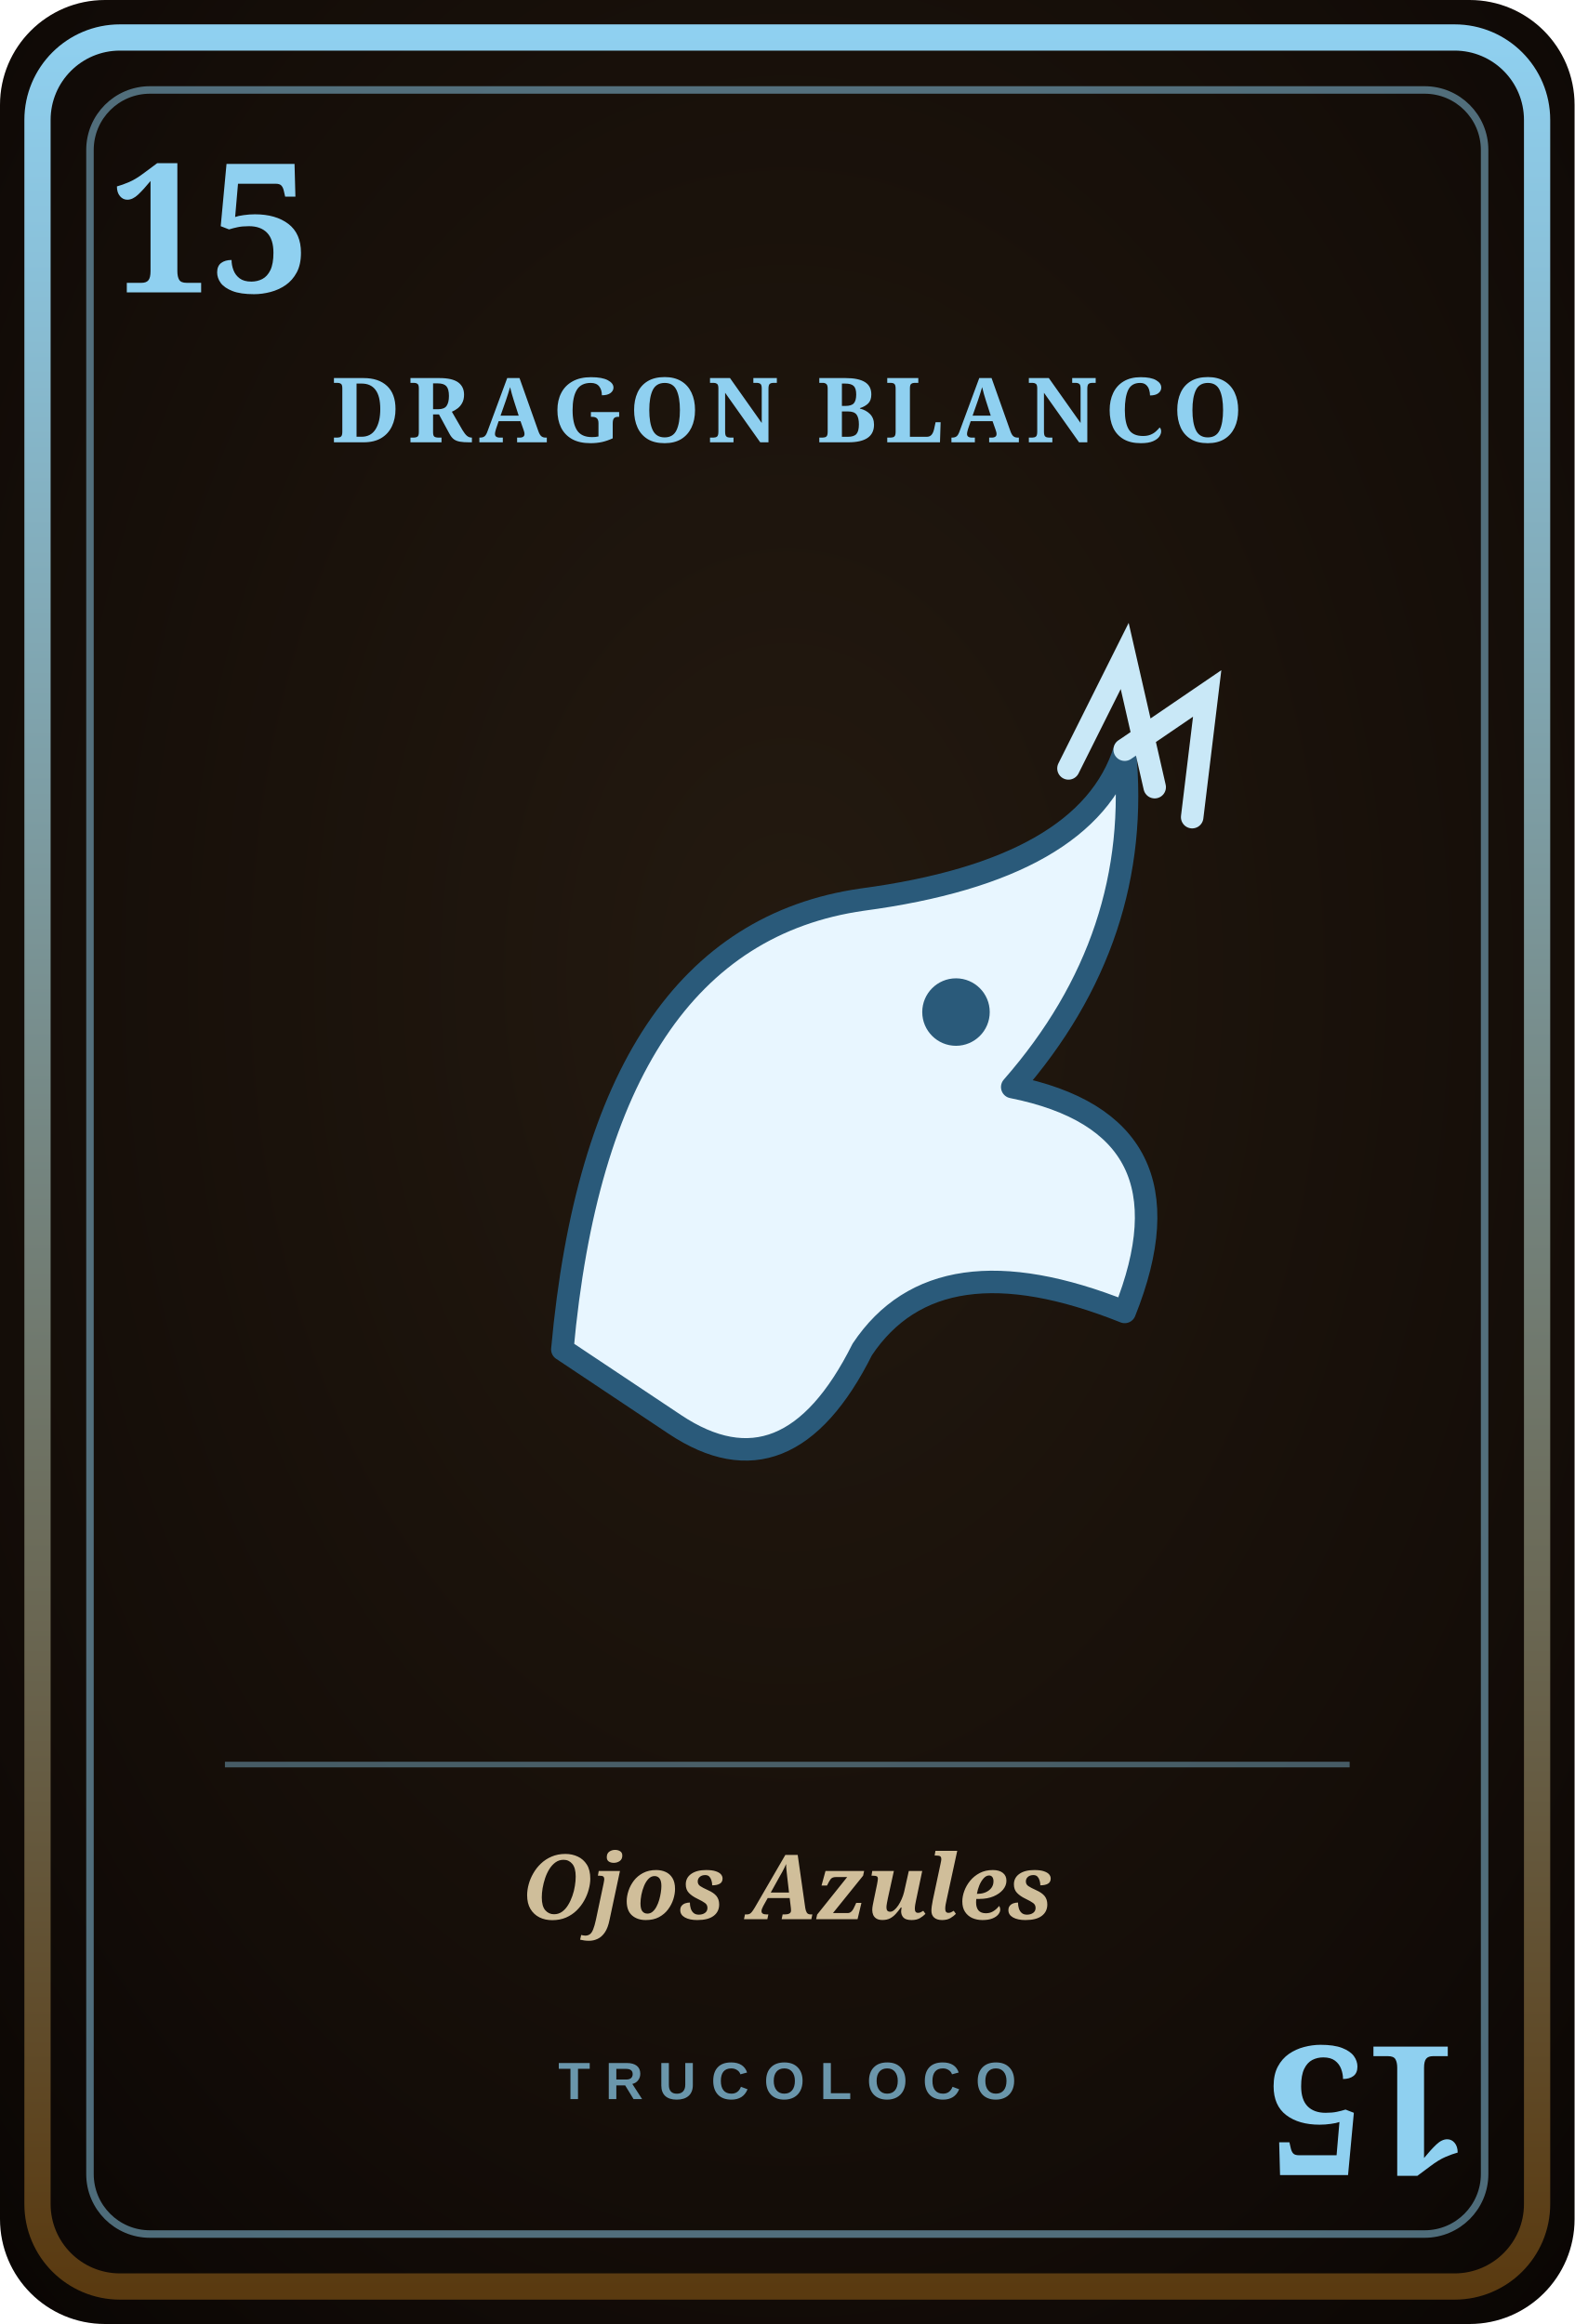
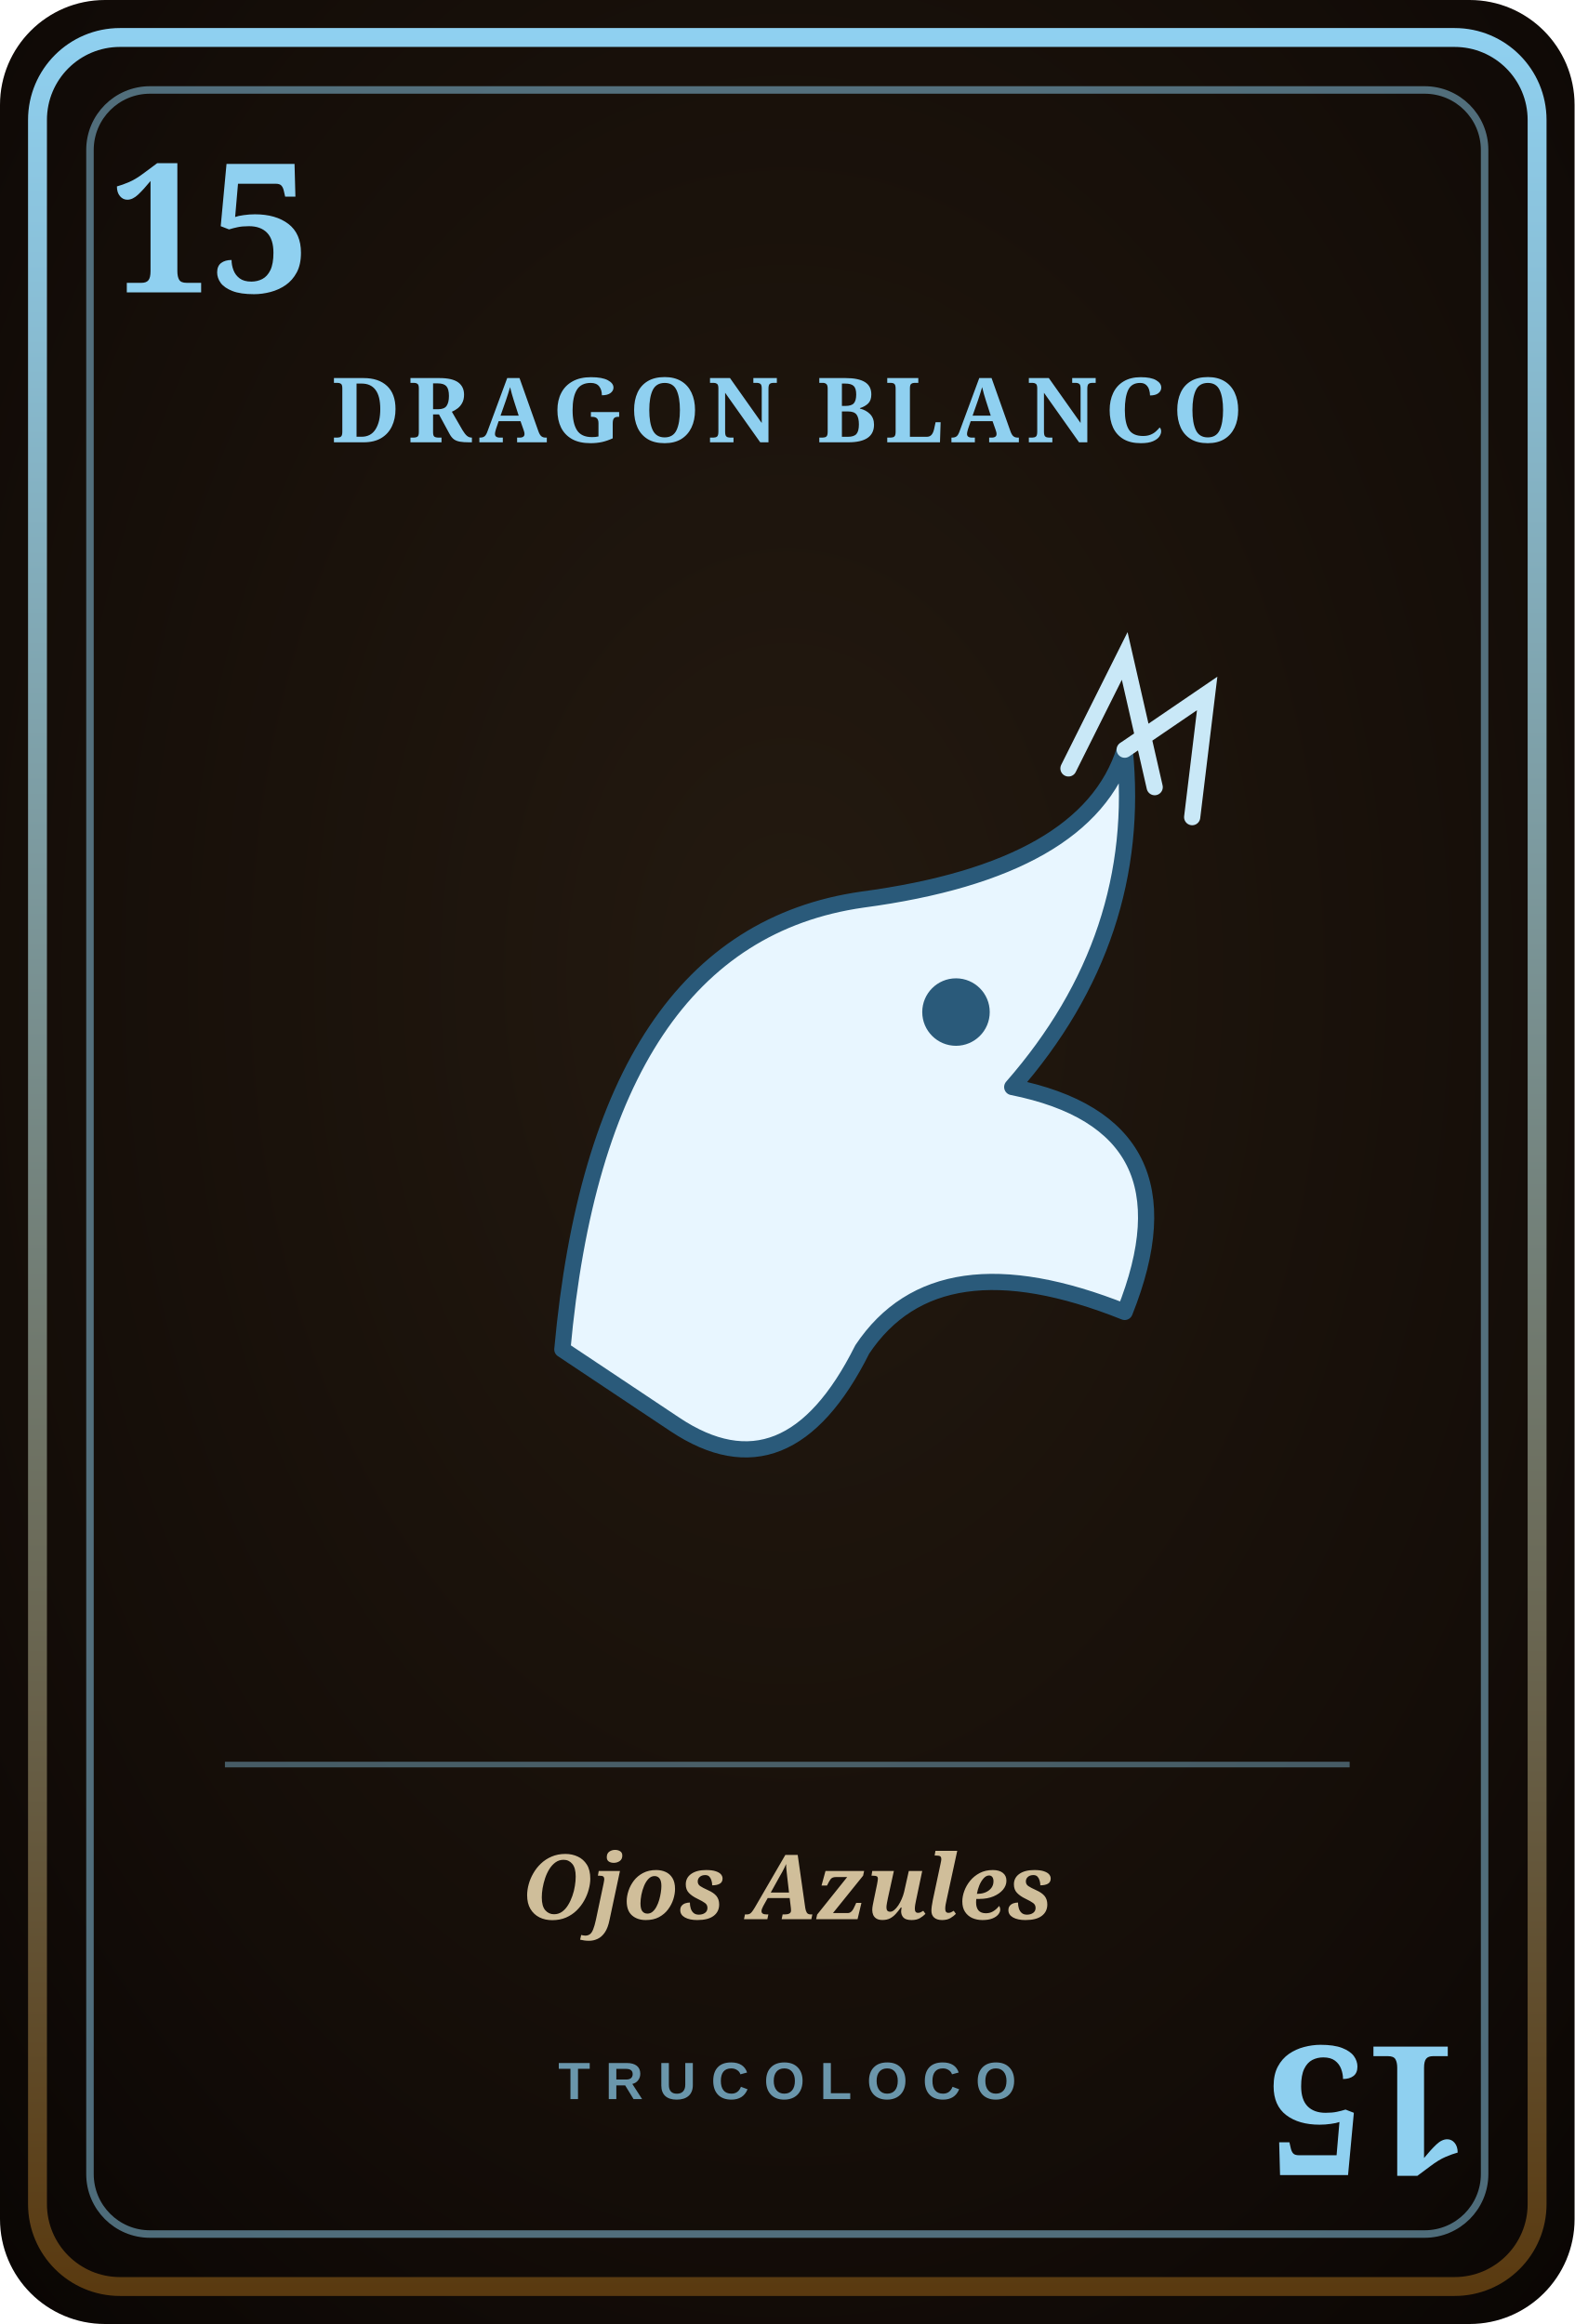
<svg xmlns="http://www.w3.org/2000/svg" width="420" height="620" viewBox="0 0 420 620" role="img" aria-label="DRAGON BLANCO">
  <defs>
    <radialGradient id="bgdragon-blanco" cx="50%" cy="42%" r="75%">
      <stop offset="0%" stop-color="#241a10" />
      <stop offset="70%" stop-color="#140d08" />
      <stop offset="100%" stop-color="#0a0604" />
    </radialGradient>
    <linearGradient id="frdragon-blanco" x1="0" y1="0" x2="0" y2="1">
      <stop offset="0%" stop-color="#8fd0f0" />
      <stop offset="100%" stop-color="#5a3a10" />
    </linearGradient>
  </defs>
  <rect width="420" height="620" rx="28" fill="url(#bgdragon-blanco)" />
-   <rect x="10" y="10" width="400" height="600" rx="22" fill="none" stroke="url(#frdragon-blanco)" stroke-width="7" />
+   <rect x="10" y="10" width="400" height="600" rx="22" fill="none" stroke="url(#frdragon-blanco)" stroke-width="5.04" />
  <rect x="24" y="24" width="372" height="572" rx="16" fill="none" stroke="#8fd0f0" stroke-width="2" opacity="0.5" />
  <g transform="translate(56 78)">
    <text x="0" y="0" text-anchor="middle" font-family="Georgia, serif" font-size="48" font-weight="900" fill="#8fd0f0">15</text>
  </g>
  <g transform="translate(364 546) rotate(180)">
    <text x="0" y="0" text-anchor="middle" font-family="Georgia, serif" font-size="48" font-weight="900" fill="#8fd0f0">15</text>
  </g>
  <text x="210" y="118" text-anchor="middle" font-family="Georgia, serif" font-size="24" font-weight="800" letter-spacing="2" fill="#8fd0f0">DRAGON BLANCO</text>
-   <path d="M150 360 Q160 250 230 240 Q290 232 300 200 Q305 250 270 290 Q320 300 300 350 Q250 330 230 360 Q210 400 180 380 Z" fill="#e8f6ff" stroke="#2a5a7a" stroke-width="6" stroke-linejoin="round" />
+   <path d="M150 360 Q160 250 230 240 Q290 232 300 200 Q305 250 270 290 Q320 300 300 350 Q250 330 230 360 Q210 400 180 380 Z" fill="#e8f6ff" stroke="#2a5a7a" stroke-width="4.32" stroke-linejoin="round" />
  <circle cx="255" cy="270" r="9" fill="#2a5a7a" />
-   <path d="M285 205 L300 175 L308 210 M300 200 L322 185 L318 218" fill="none" stroke="#c9e8f7" stroke-width="6" stroke-linecap="round" />
+   <path d="M285 205 L300 175 L308 210 M300 200 L322 185 L318 218" fill="none" stroke="#c9e8f7" stroke-width="4.32" stroke-linecap="round" />
  <rect x="60" y="470" width="300" height="1.5" fill="#8fd0f0" opacity="0.4" />
  <text x="210" y="512" text-anchor="middle" font-family="Georgia, serif" font-size="24" font-style="italic" font-weight="600" fill="#f0ddb4" opacity="0.85">Ojos Azules</text>
  <text x="210" y="560" text-anchor="middle" font-family="Arial, sans-serif" font-size="14" font-weight="700" letter-spacing="4" fill="#8fd0f0" opacity="0.7">TRUCOLOCO</text>
</svg>
